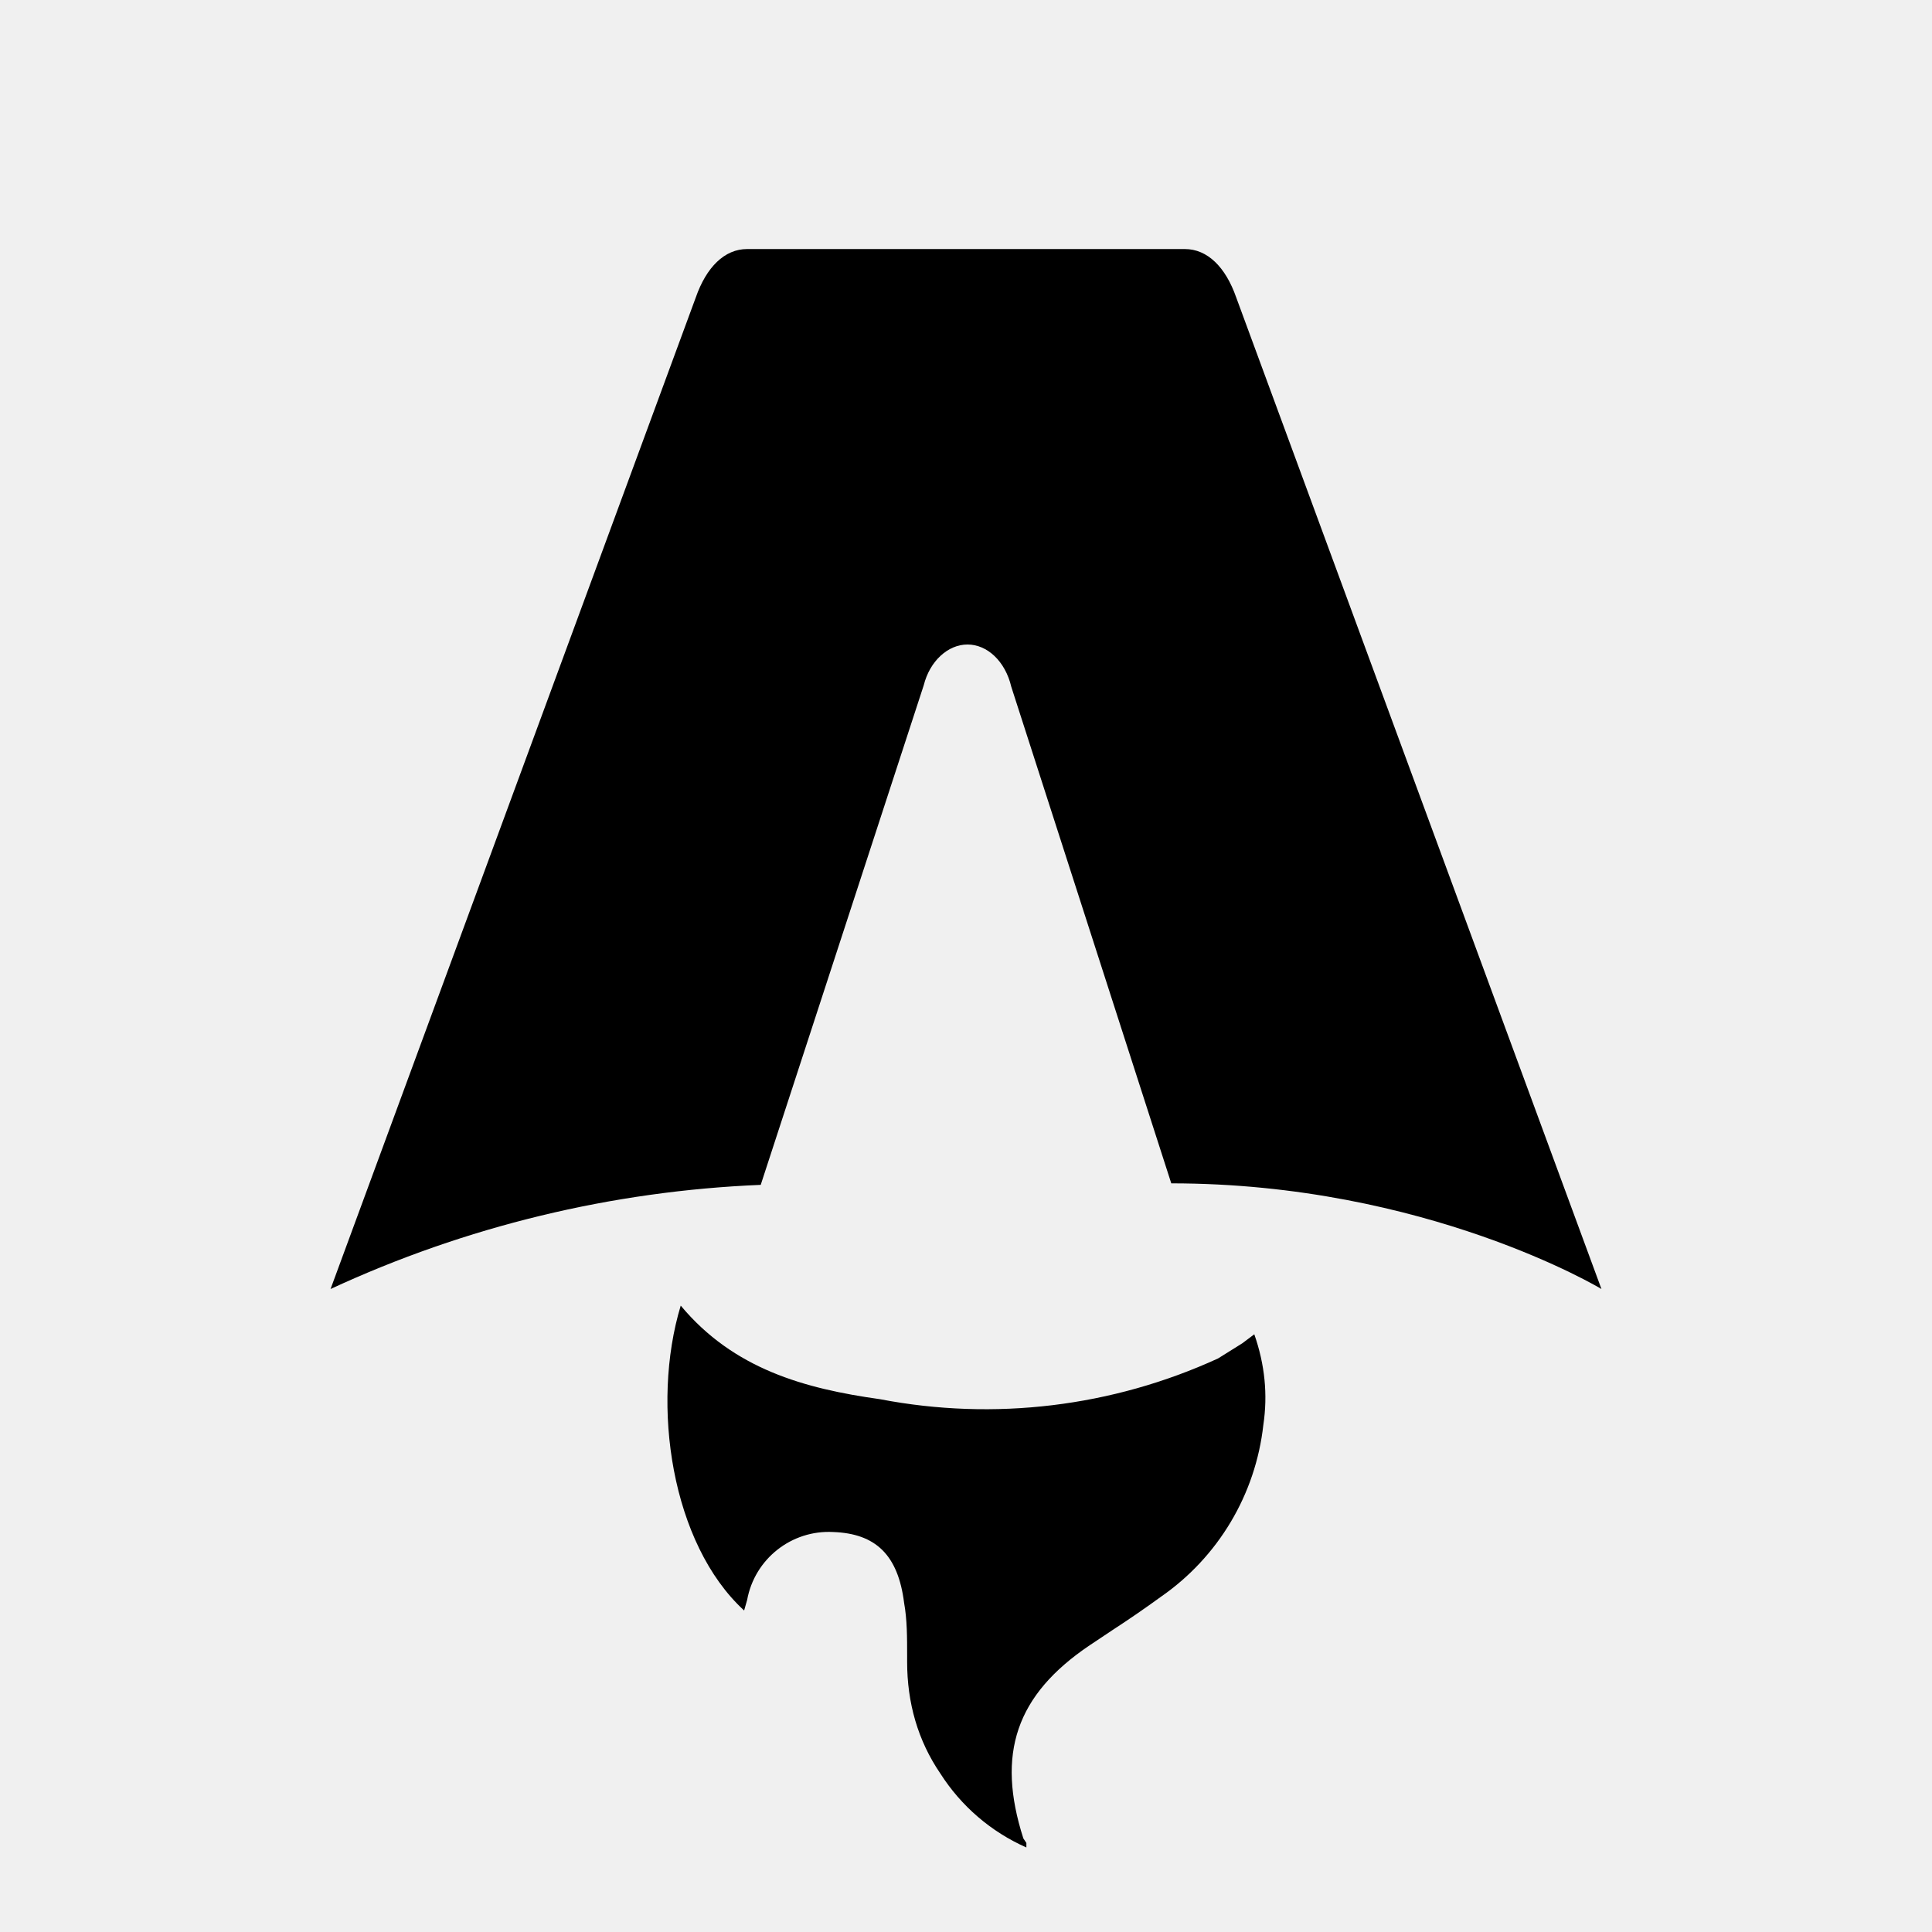
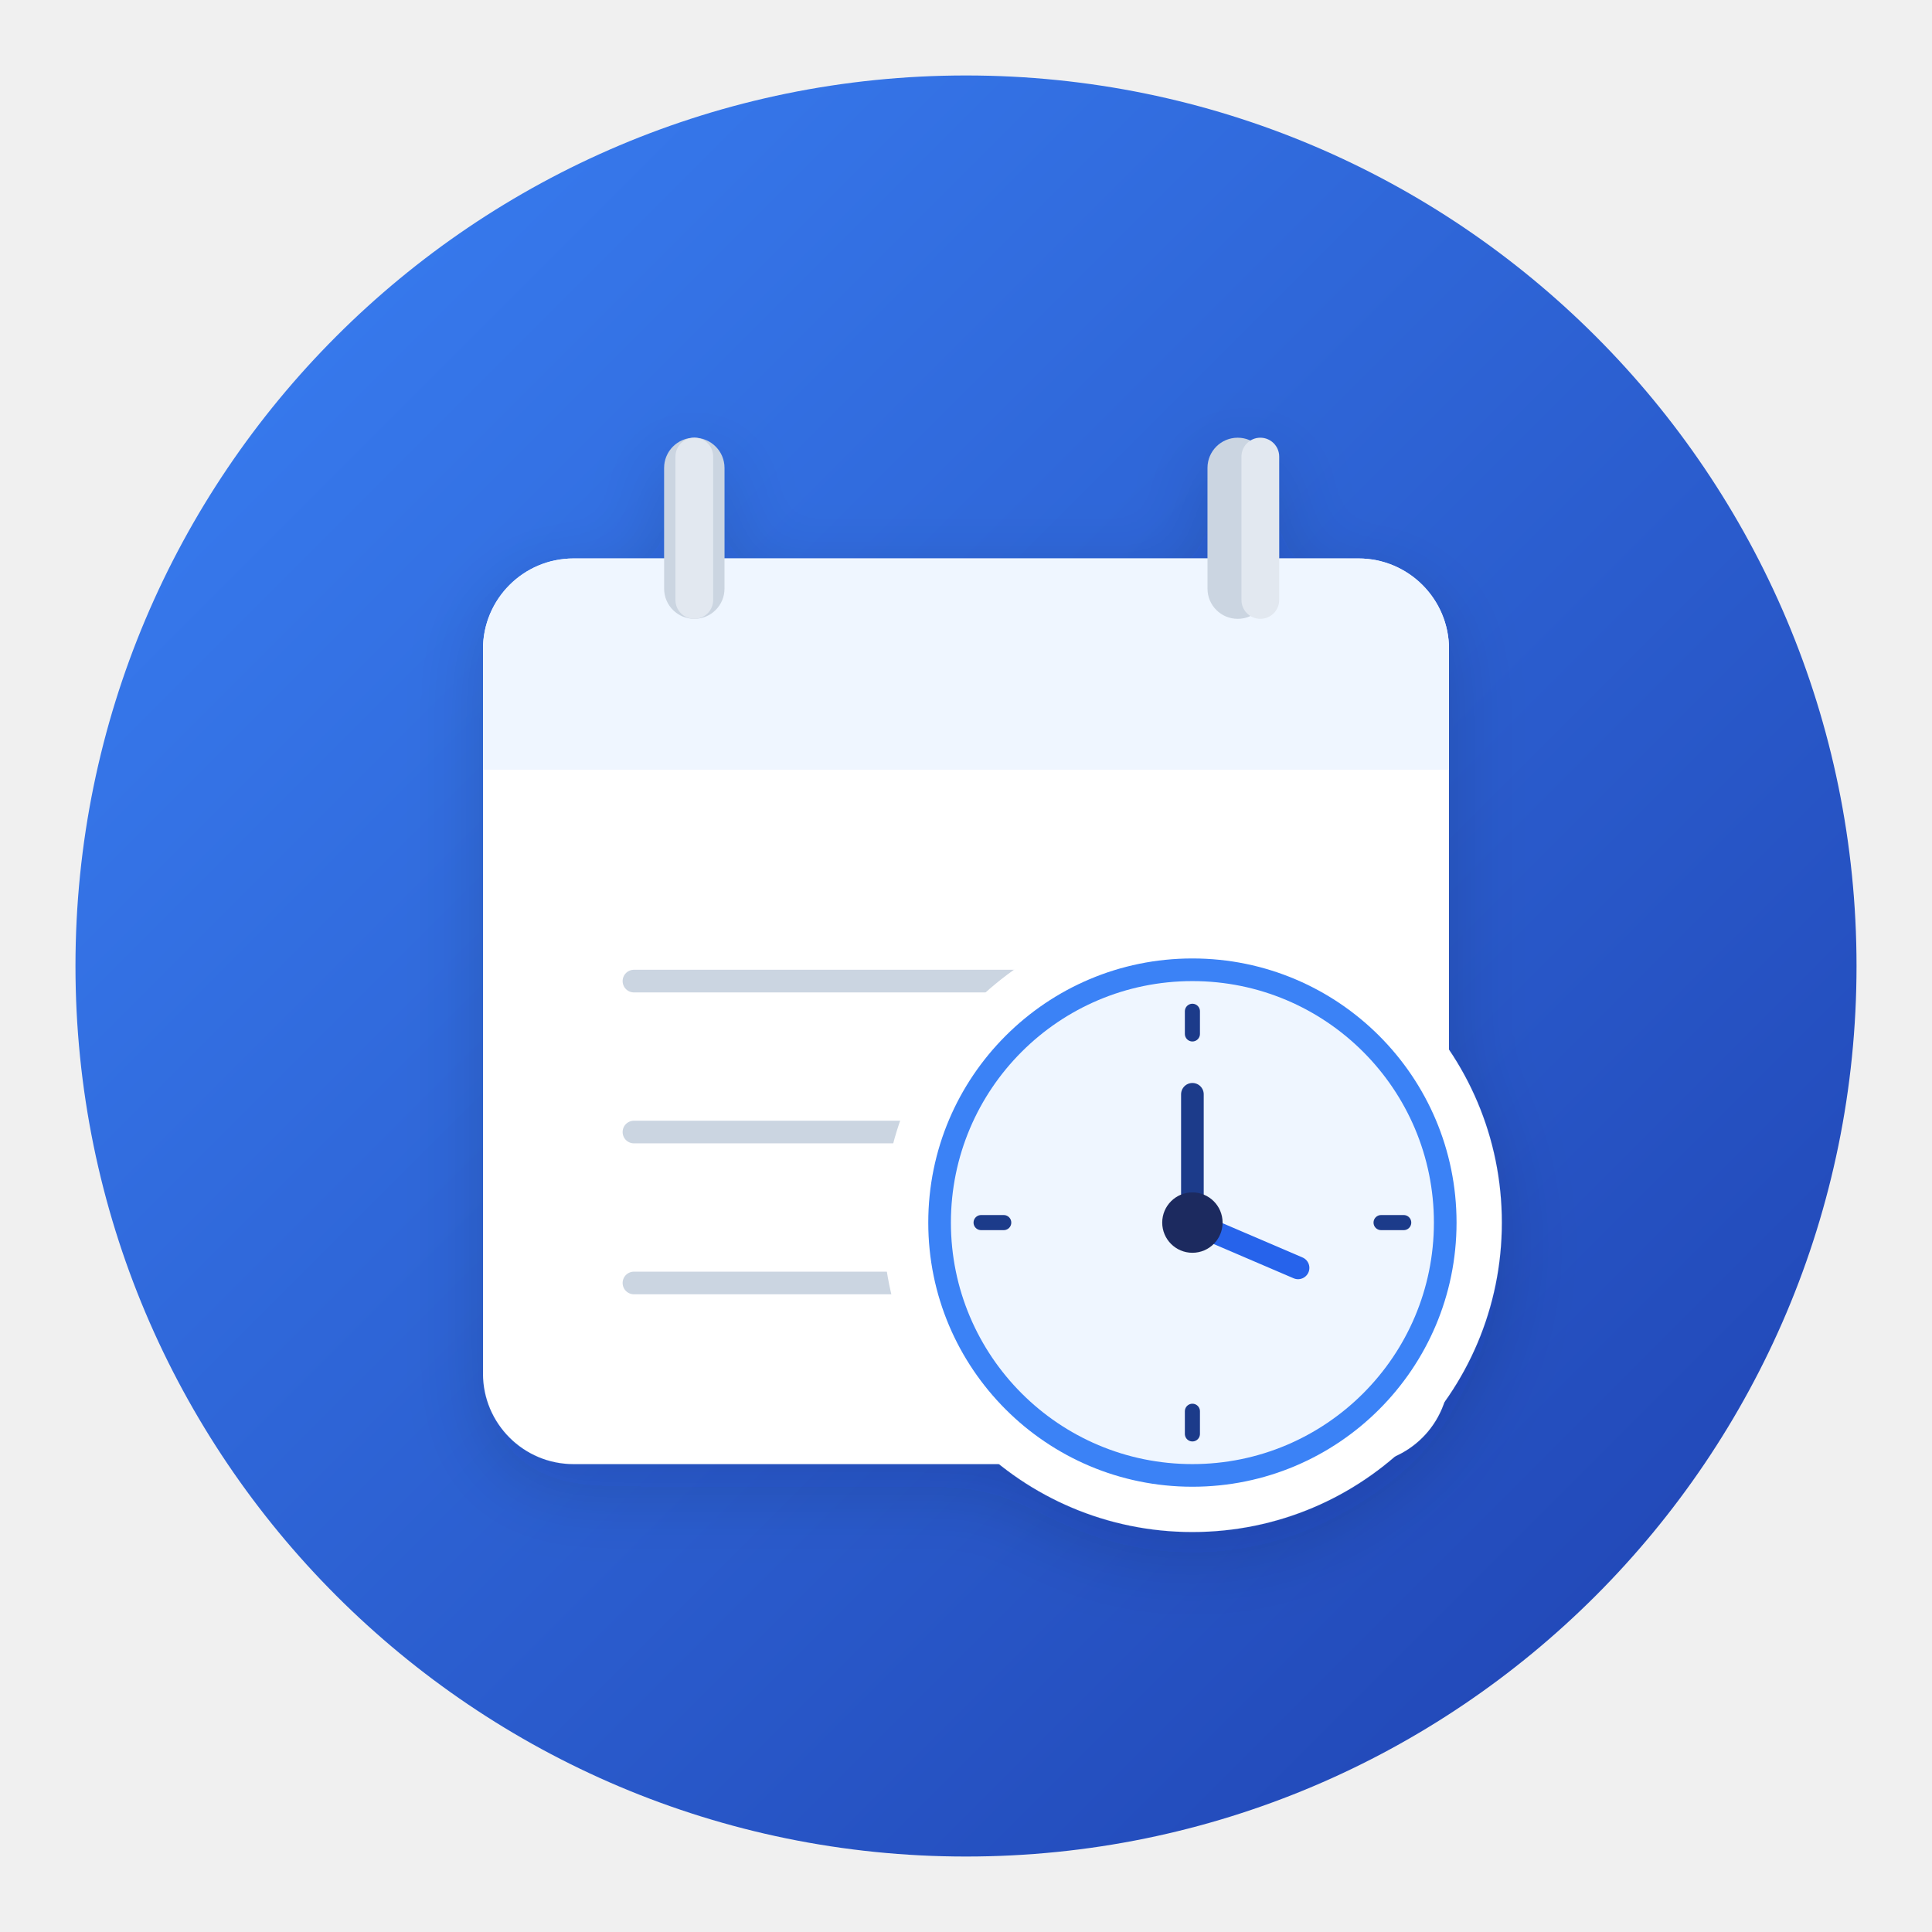
- <svg xmlns="http://www.w3.org/2000/svg" fill="none" viewBox="0 0 128 128">
-   <path d="M50.4 78.5a75.1 75.1 0 0 0-28.5 6.9l24.2-65.7c.7-2 1.9-3.2 3.4-3.2h29c1.5 0 2.7 1.2 3.4 3.2l24.2 65.7s-11.6-7-28.5-7L67 45.5c-.4-1.7-1.6-2.8-2.9-2.8-1.3 0-2.5 1.1-2.9 2.7L50.4 78.5Zm-1.1 28.2Zm-4.2-20.2c-2 6.6-.6 15.8 4.2 20.2a17.5 17.5 0 0 1 .2-.7 5.5 5.5 0 0 1 5.7-4.5c2.8.1 4.3 1.5 4.7 4.7.2 1.1.2 2.3.2 3.5v.4c0 2.7.7 5.2 2.2 7.4a13 13 0 0 0 5.7 4.9v-.3l-.2-.3c-1.8-5.6-.5-9.5 4.4-12.8l1.5-1a73 73 0 0 0 3.2-2.2 16 16 0 0 0 6.8-11.4c.3-2 .1-4-.6-6l-.8.6-1.6 1a37 37 0 0 1-22.4 2.7c-5-.7-9.7-2-13.2-6.2Z" />
-   <style>
-         path { fill: #000; }
-         @media (prefers-color-scheme: dark) {
-             path { fill: #FFF; }
-         }
-     </style>
+ <svg xmlns="http://www.w3.org/2000/svg" fill="none" viewBox="0 0 512 512">
+   <defs>
+     <linearGradient id="bgGrad" x1="0%" y1="0%" x2="100%" y2="100%">
+       <stop offset="0%" stop-color="#3b82f6" />
+       <stop offset="100%" stop-color="#1e40af" />
+     </linearGradient>
+     <filter id="dropShadow" x="-10%" y="-10%" width="120%" height="125%">
+       <feDropShadow dx="0" dy="6" stdDeviation="10" flood-color="#0f172a" flood-opacity="0.15" />
+     </filter>
+   </defs>
+   <circle cx="256" cy="256" r="236" fill="url(#bgGrad)" />
+   <g filter="url(#dropShadow)">
+     <rect x="128" y="148" width="256" height="240" rx="24" fill="#ffffff" />
+     <path d="M128 172c0-13.25 10.75-24 24-24h208c13.25 0 24 10.75 24 24v32H128v-32Z" fill="#eff6ff" />
+     <line x1="168" y1="260" x2="344" y2="260" stroke="#cbd5e1" stroke-width="6" stroke-linecap="round" />
+     <line x1="168" y1="300" x2="344" y2="300" stroke="#cbd5e1" stroke-width="6" stroke-linecap="round" />
+     <line x1="168" y1="340" x2="260" y2="340" stroke="#cbd5e1" stroke-width="6" stroke-linecap="round" />
+     <rect x="176" y="116" width="16" height="48" rx="8" fill="#cbd5e1" />
+     <rect x="179" y="116" width="10" height="48" rx="5" fill="#e2e8f0" />
+     <rect x="320" y="116" width="16" height="48" rx="8" fill="#cbd5e1" />
+     <rect x="329" y="116" width="10" height="48" rx="5" fill="#e2e8f0" />
+     <circle cx="316" cy="324" r="76" fill="#3b82f6" stroke="#ffffff" stroke-width="12" />
+     <circle cx="316" cy="324" r="64" fill="#eff6ff" />
+     <line x1="316" y1="268" x2="316" y2="274" stroke="#1e3a8a" stroke-width="4" stroke-linecap="round" />
+     <line x1="372" y1="324" x2="366" y2="324" stroke="#1e3a8a" stroke-width="4" stroke-linecap="round" />
+     <line x1="316" y1="380" x2="316" y2="374" stroke="#1e3a8a" stroke-width="4" stroke-linecap="round" />
+     <line x1="260" y1="324" x2="266" y2="324" stroke="#1e3a8a" stroke-width="4" stroke-linecap="round" />
+     <line x1="316" y1="324" x2="316" y2="290" stroke="#1e3a8a" stroke-width="6" stroke-linecap="round" />
+     <line x1="316" y1="324" x2="344" y2="336" stroke="#2563eb" stroke-width="6" stroke-linecap="round" />
+     <circle cx="316" cy="324" r="8" fill="#1e2a5e" />
+   </g>
</svg>
